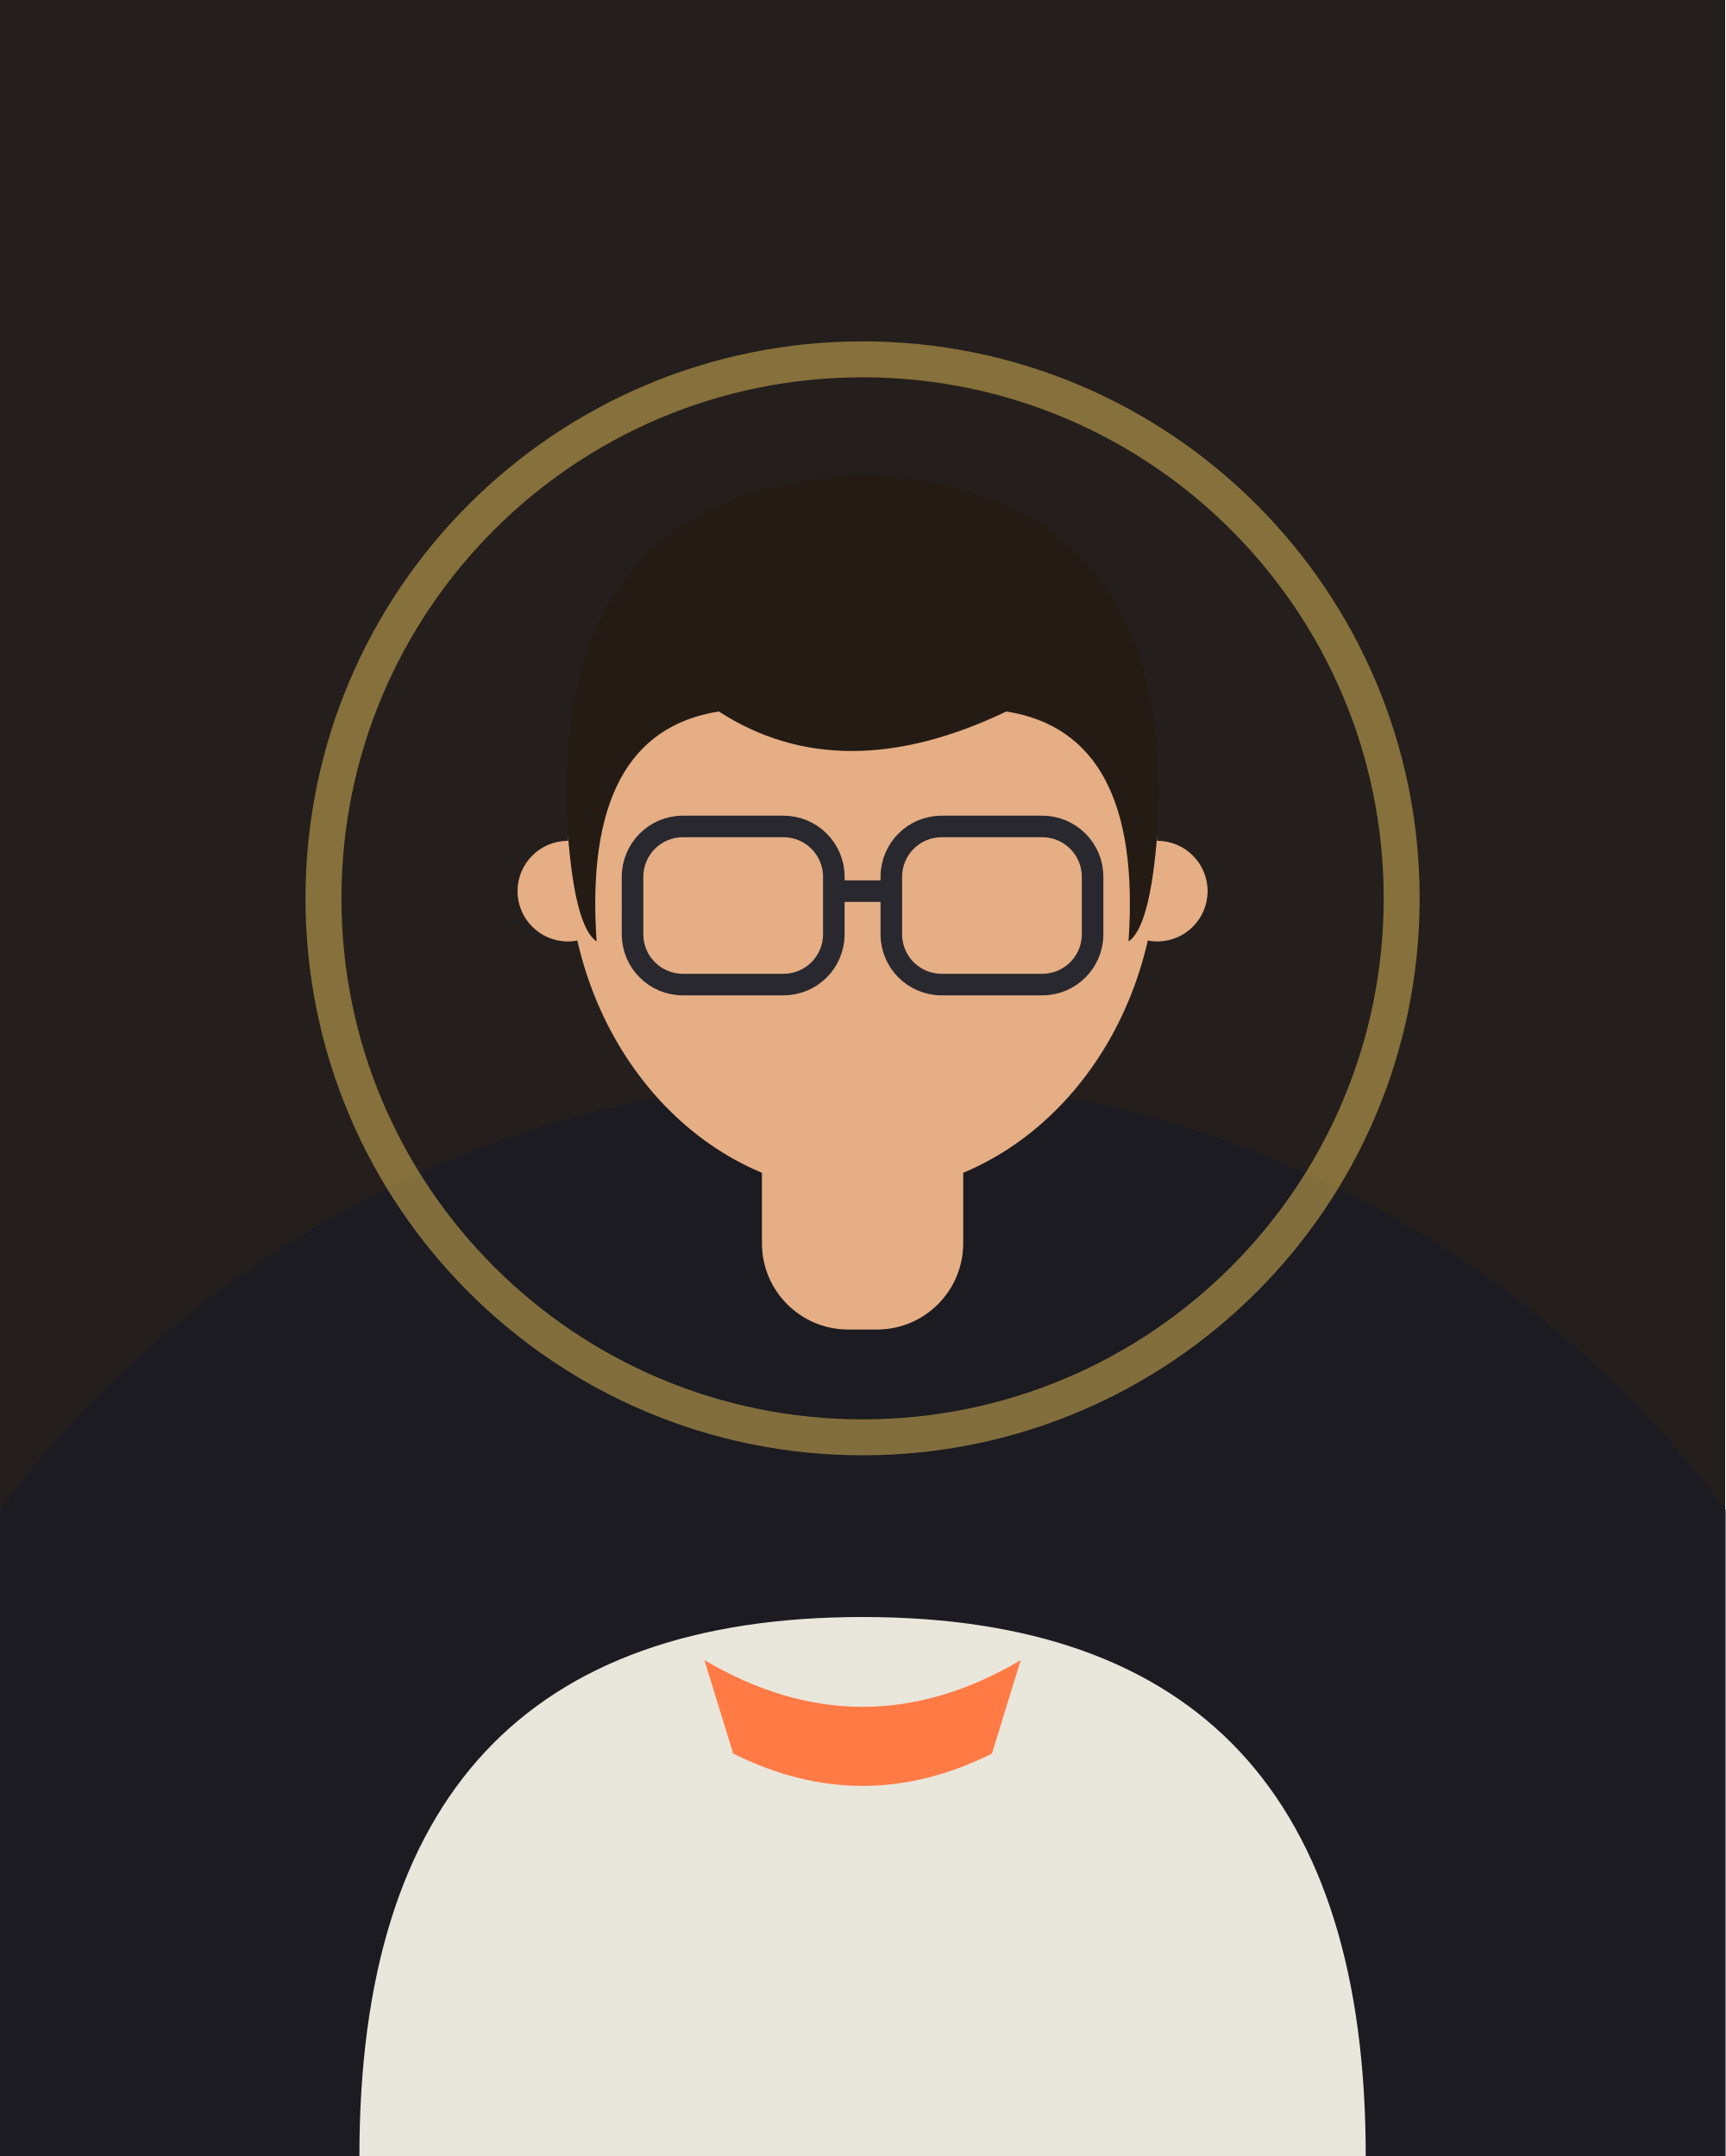
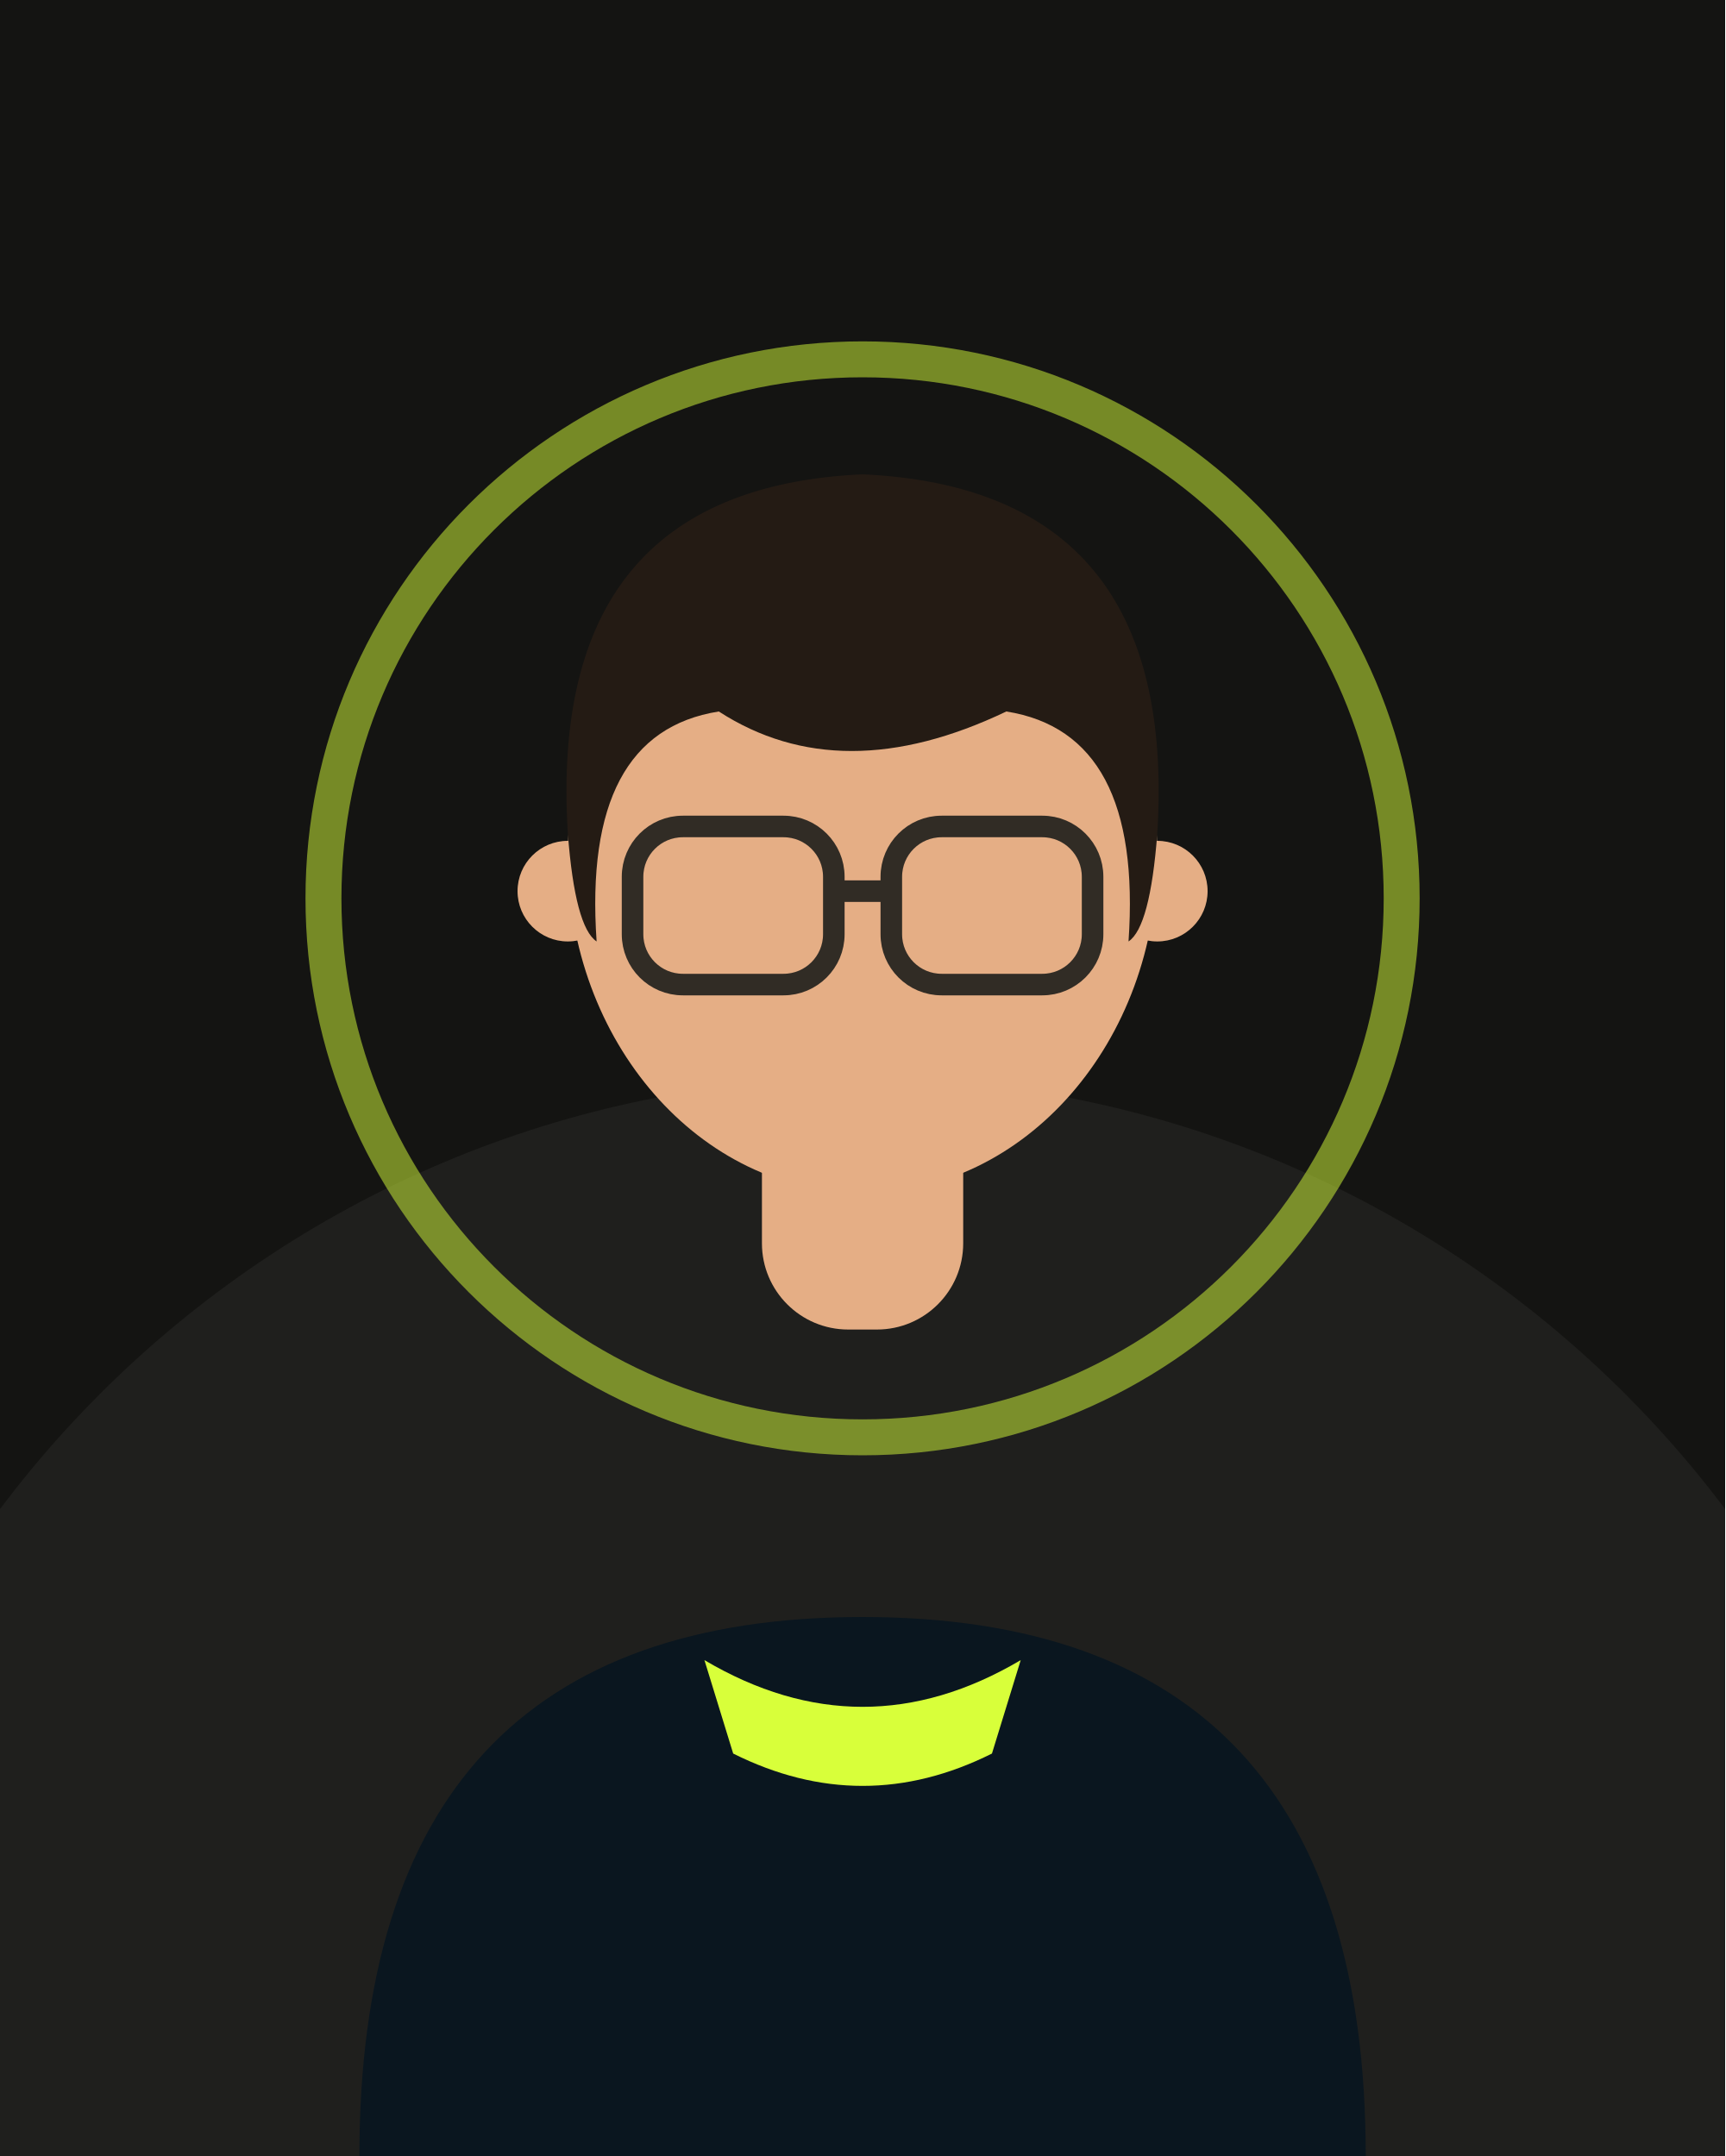
<svg xmlns="http://www.w3.org/2000/svg" viewBox="0 0 480 600" width="480" height="600" role="img" aria-hidden="true">
-   <rect width="480" height="600" fill="#241F1C" />
-   <circle cx="240" cy="600" r="300" fill="rgba(20,25,38,0.5)" />
-   <circle cx="240" cy="250" r="150" fill="none" stroke="#E8C15A" stroke-width="10" opacity="0.5" />
-   <path d="M100 600 q0 -150 140 -150 q140 0 140 150 Z" fill="#E9E6DC" />
+   <rect width="480" height="600" fill="#141412" />
+   <circle cx="240" cy="600" r="300" fill="rgba(255,255,255,0.05)" />
+   <circle cx="240" cy="250" r="150" fill="none" stroke="#D8FF3A" stroke-width="10" opacity="0.5" />
+   <path d="M100 600 q0 -150 140 -150 q140 0 140 150 Z" fill="#0A161F" />
  <rect x="212" y="300" width="56" height="70" rx="24" fill="#E5AE85" />
  <ellipse cx="240" cy="238" rx="82" ry="94" fill="#E5AE85" />
  <circle cx="158" cy="248" r="14" fill="#E5AE85" />
  <circle cx="322" cy="248" r="14" fill="#E5AE85" />
  <path d="M158 232 q-6 -96 82 -100 q88 4 82 100 q-2 26 -8 30 q4 -58 -34 -64 q-46 22 -80 0 q-38 6 -34 64 q-6 -4 -8 -30 Z" fill="#241B14" />
-   <path d="M196 462 q44 26 88 0 l-8 26 q-36 18 -72 0 Z" fill="#FF7A45" />
-   <g stroke="#151A26" stroke-width="6" fill="none" opacity="0.9">
+   <path d="M196 462 q44 26 88 0 l-8 26 q-36 18 -72 0 Z" fill="#D8FF3A" />
+   <g stroke="#1E1E1B" stroke-width="6" fill="none" opacity="0.9">
    <rect x="176" y="230" width="56" height="44" rx="14" />
    <rect x="248" y="230" width="56" height="44" rx="14" />
    <line x1="232" y1="248" x2="248" y2="248" />
  </g>
</svg>
